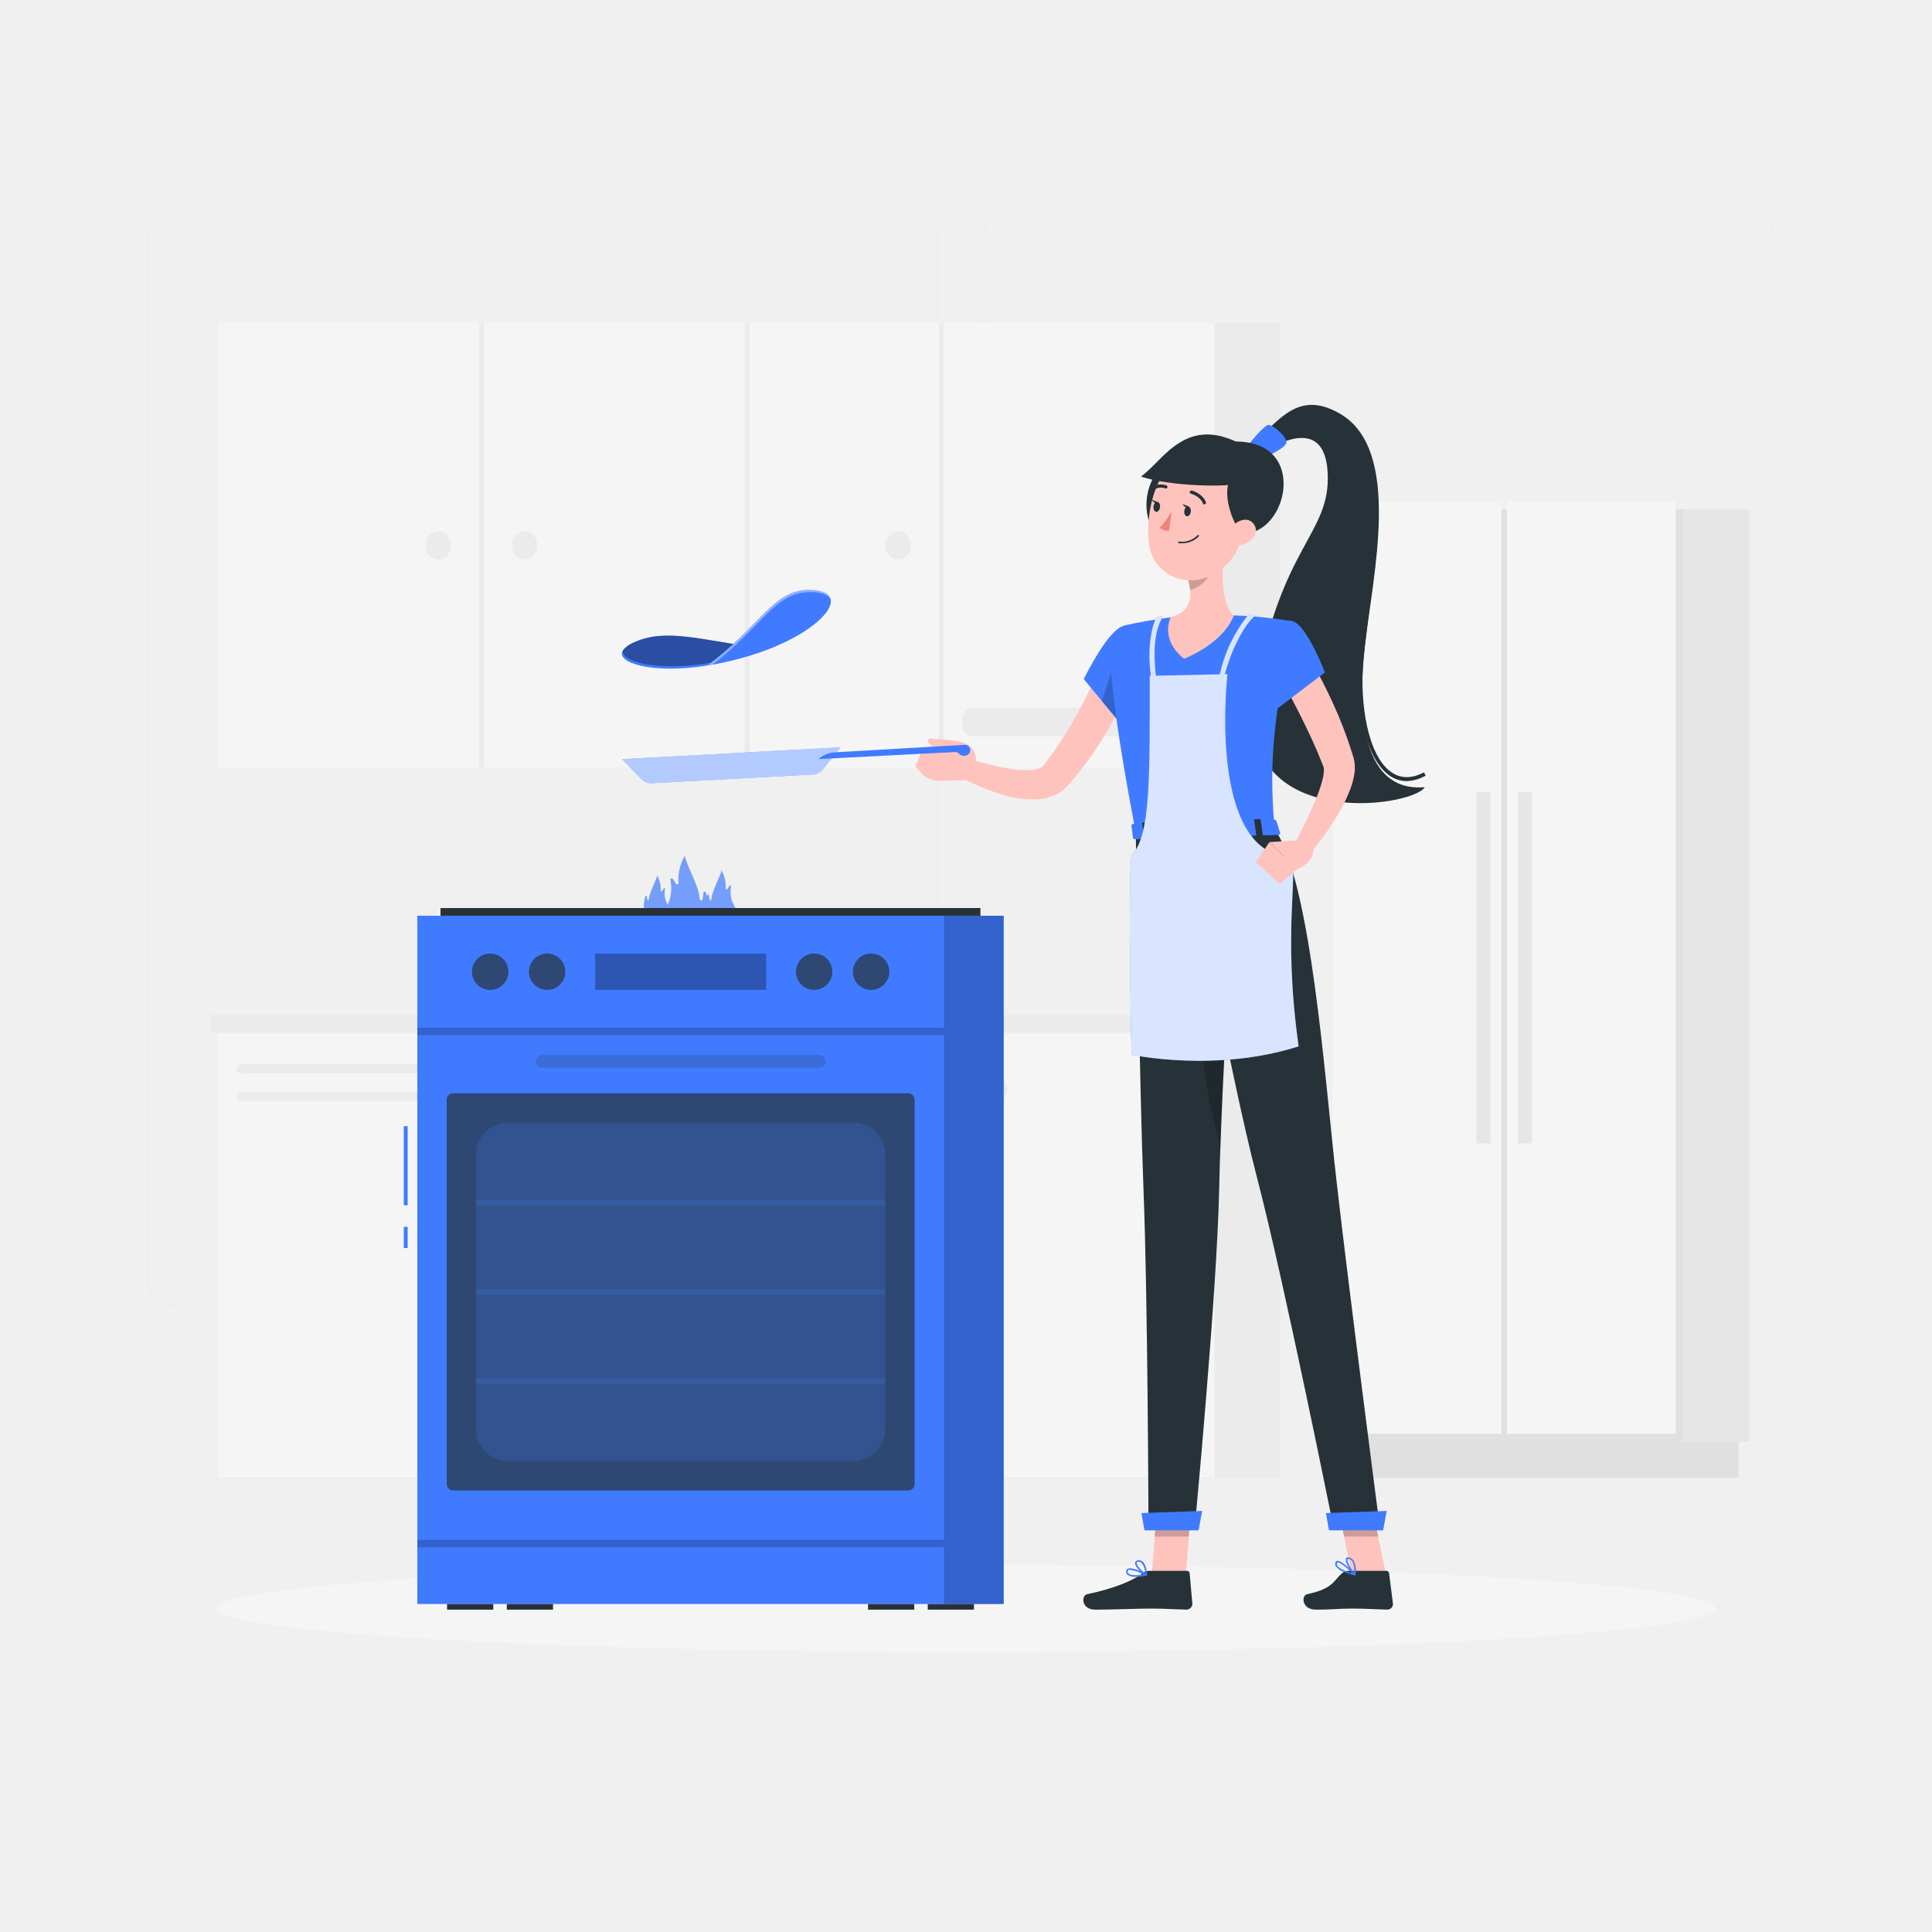
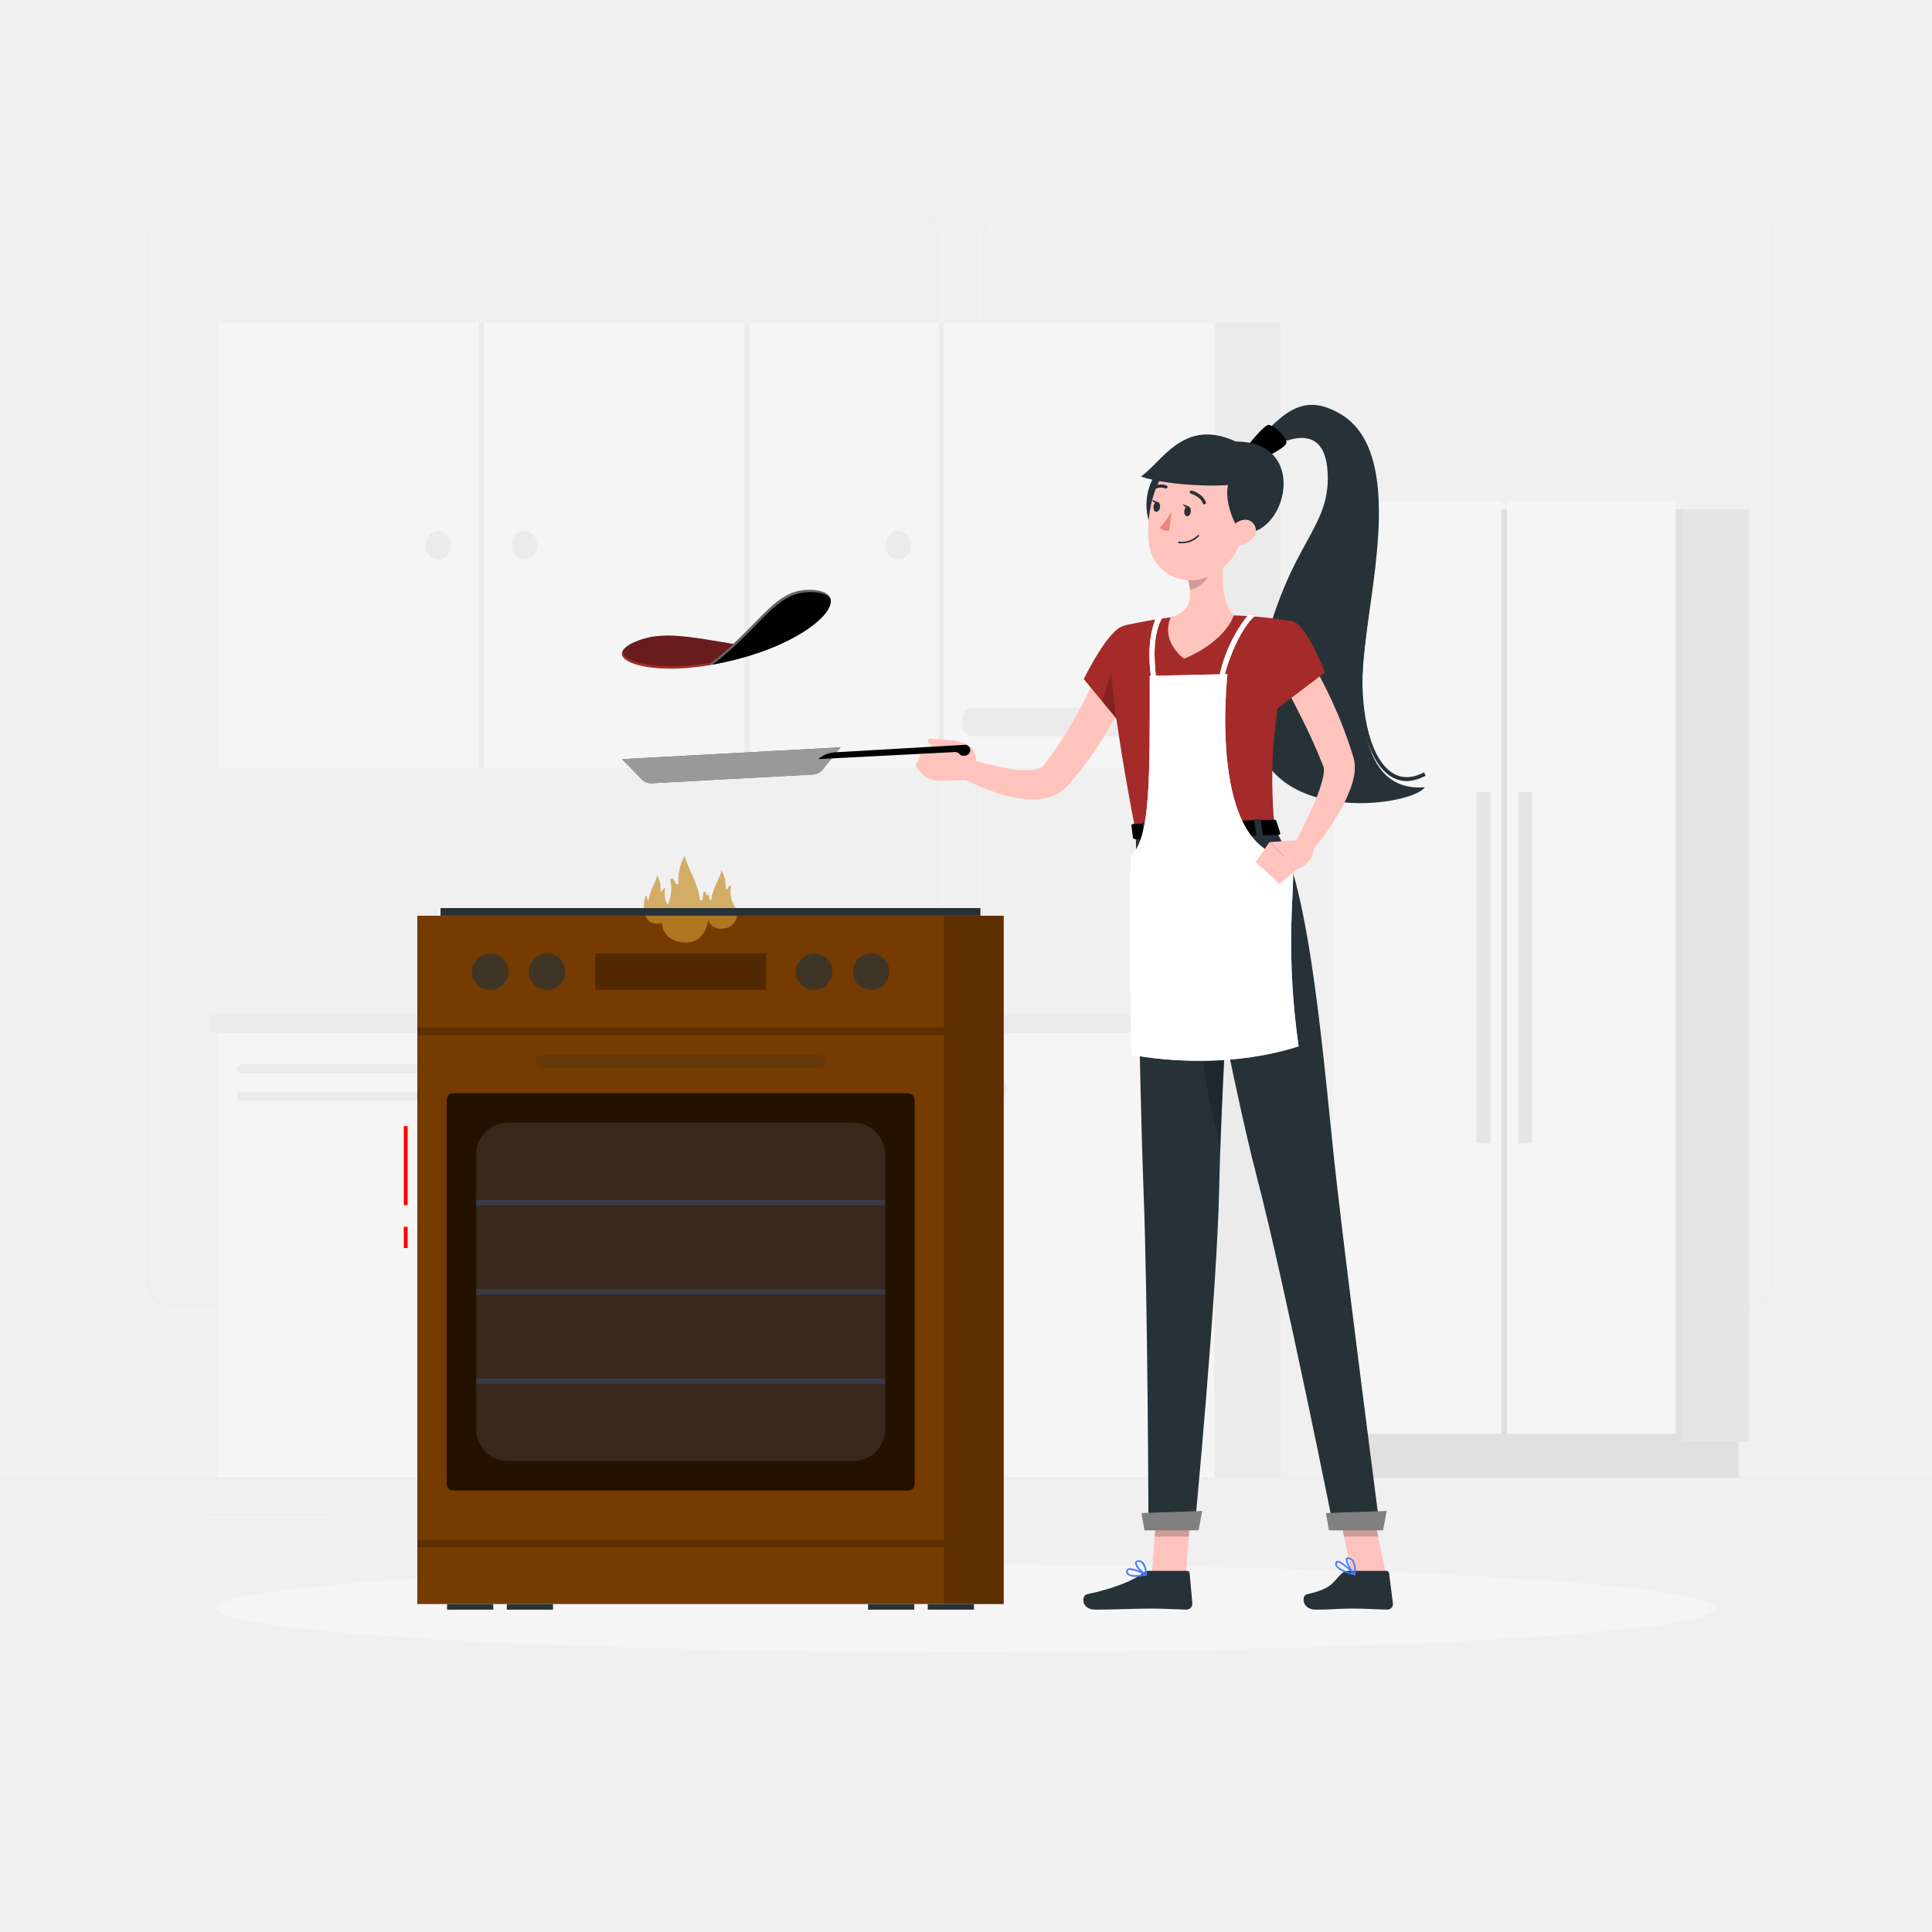
<svg xmlns="http://www.w3.org/2000/svg" viewBox="0 0 500 500">
  <g id="freepik--background-complete--inject-18">
    <rect y="382.4" width="500" height="0.25" style="fill:#ebebeb" />
    <rect x="52.46" y="391.92" width="33.12" height="0.25" style="fill:#ebebeb" />
    <rect x="171.14" y="389.21" width="46.75" height="0.25" style="fill:#ebebeb" />
    <rect x="112.8" y="399.65" width="19.19" height="0.25" style="fill:#ebebeb" />
    <rect x="312.33" y="395.31" width="30.21" height="0.25" style="fill:#ebebeb" />
    <rect x="351.44" y="395.31" width="19.32" height="0.25" style="fill:#ebebeb" />
    <rect x="391.35" y="399.53" width="58.56" height="0.25" style="fill:#ebebeb" />
    <path d="M237,337.8H43.91a5.71,5.71,0,0,1-5.7-5.71V60.66A5.71,5.71,0,0,1,43.91,55H237a5.71,5.71,0,0,1,5.71,5.71V332.09A5.71,5.71,0,0,1,237,337.8ZM43.91,55.2a5.46,5.46,0,0,0-5.45,5.46V332.09a5.46,5.46,0,0,0,5.45,5.46H237a5.47,5.47,0,0,0,5.46-5.46V60.66A5.47,5.47,0,0,0,237,55.2Z" style="fill:#ebebeb" />
    <path d="M453.31,337.8H260.21a5.72,5.72,0,0,1-5.71-5.71V60.66A5.72,5.72,0,0,1,260.21,55h193.1A5.71,5.71,0,0,1,459,60.66V332.09A5.71,5.71,0,0,1,453.31,337.8ZM260.21,55.2a5.47,5.47,0,0,0-5.46,5.46V332.09a5.47,5.47,0,0,0,5.46,5.46h193.1a5.47,5.47,0,0,0,5.46-5.46V60.66a5.47,5.47,0,0,0-5.46-5.46Z" style="fill:#ebebeb" />
    <rect x="56.45" y="83.58" width="257.87" height="115.11" style="fill:#f5f5f5" />
    <rect x="314.32" y="83.58" width="17.13" height="115.11" transform="translate(645.76 282.28) rotate(180)" style="fill:#ebebeb" />
    <rect x="243.02" y="83.58" width="1.23" height="115.11" transform="translate(487.27 282.28) rotate(180)" style="fill:#ebebeb" />
    <rect x="192.74" y="83.58" width="1.23" height="115.11" transform="translate(386.71 282.28) rotate(180)" style="fill:#ebebeb" />
    <rect x="123.98" y="83.58" width="1.23" height="115.11" transform="translate(249.19 282.28) rotate(180)" style="fill:#ebebeb" />
    <ellipse cx="113.42" cy="141.14" rx="3.28" ry="3.7" style="fill:#ebebeb" />
    <ellipse cx="135.77" cy="141.14" rx="3.28" ry="3.7" style="fill:#ebebeb" />
    <ellipse cx="232.46" cy="141.14" rx="3.28" ry="3.7" style="fill:#ebebeb" />
    <rect x="249.11" y="183.18" width="60.35" height="7.39" rx="2.72" style="fill:#ebebeb" />
    <rect x="56.45" y="267.28" width="257.87" height="115.11" transform="translate(370.77 649.68) rotate(180)" style="fill:#f5f5f5" />
    <rect x="314.32" y="267.28" width="17.13" height="115.11" transform="translate(645.76 649.68) rotate(180)" style="fill:#ebebeb" />
    <rect x="126.52" y="267.28" width="1.23" height="115.11" style="fill:#ebebeb" />
    <rect x="176.8" y="267.28" width="1.23" height="115.11" style="fill:#ebebeb" />
    <rect x="245.56" y="267.28" width="1.23" height="115.11" style="fill:#ebebeb" />
    <path d="M254.06,281.5a3.31,3.31,0,1,1,3.29,3.7A3.51,3.51,0,0,1,254.06,281.5Z" style="fill:#ebebeb" />
    <ellipse cx="235" cy="281.5" rx="3.28" ry="3.7" style="fill:#ebebeb" />
    <ellipse cx="167.83" cy="281.5" rx="3.28" ry="3.7" style="fill:#ebebeb" />
    <rect x="61.31" y="275.41" width="60.35" height="2.39" rx="1.13" transform="translate(182.98 553.22) rotate(180)" style="fill:#ebebeb" />
    <rect x="61.31" y="282.5" width="60.35" height="2.39" rx="1.13" transform="translate(182.98 567.39) rotate(180)" style="fill:#ebebeb" />
    <rect x="54.56" y="262.56" width="261.48" height="4.73" style="fill:#ebebeb" />
    <rect x="316.04" y="262.56" width="17.18" height="4.73" transform="translate(649.26 529.84) rotate(180)" style="fill:#e0e0e0" />
    <rect x="348.33" y="131.81" width="87.33" height="241.26" style="fill:#e0e0e0" />
    <rect x="344.92" y="129.81" width="43.67" height="241.26" style="fill:#f5f5f5" />
    <rect x="390" y="129.81" width="43.67" height="241.26" style="fill:#f5f5f5" />
    <rect x="392.84" y="205" width="3.66" height="90.88" style="fill:#e6e6e6" />
    <rect x="382.09" y="205" width="3.66" height="90.88" style="fill:#e6e6e6" />
    <rect x="435.67" y="131.81" width="17" height="241.26" transform="translate(888.33 504.87) rotate(180)" style="fill:#e6e6e6" />
    <rect x="352.08" y="373.07" width="97.82" height="9.33" style="fill:#e0e0e0" />
  </g>
  <g id="freepik--Shadow--inject-18">
    <ellipse id="freepik--path--inject-18" cx="250" cy="416.24" rx="193.89" ry="11.32" style="fill:#f5f5f5" />
  </g>
  <g id="freepik--Oven--inject-18">
-     <rect x="104.5" y="291.44" width="1" height="20.47" style="fill:#407BFF" />
-     <rect x="104.5" y="317.5" width="1" height="5.5" style="fill:#407BFF" />
-     <rect x="108" y="236.99" width="151.76" height="178.13" style="fill:#407BFF" />
-     <path d="M190,234.38a6.92,6.92,0,0,1-.79-4.95.24.24,0,0,0-.43-.18,9,9,0,0,0-.54.83.24.24,0,0,1-.44-.13,8,8,0,0,0-1.11-4.74c-.18,1.6-2.36,4.93-2.59,7.57a.24.24,0,0,1-.48,0,9.12,9.12,0,0,1-.13-1.05.24.24,0,0,0-.47-.05,2.17,2.17,0,0,1-.07.24q-.1-.45-.24-.87a.35.35,0,0,0-.69.08,11.92,11.92,0,0,1-.21,1.56.35.35,0,0,1-.7,0c-.34-3.78-3.36-8.51-3.82-11a.11.11,0,0,0-.2,0,12.15,12.15,0,0,0-1.49,6.81.36.36,0,0,1-.67.2,11.15,11.15,0,0,0-.79-1.25.36.36,0,0,0-.64.28,10.67,10.67,0,0,1-.71,6.5.36.36,0,0,1,0-.09,5.73,5.73,0,0,1-.66-4.09.2.2,0,0,0-.35-.15,7.1,7.1,0,0,0-.44.69.2.2,0,0,1-.37-.1,6.54,6.54,0,0,0-.92-3.92c-.14,1.32-1.94,4.07-2.14,6.25a.2.2,0,0,1-.39,0,8.62,8.62,0,0,1-.11-.87.2.2,0,0,0-.39,0c-.91,2.88-.44,7.38,3.3,7.08a4.3,4.3,0,0,0,1-.2c.11,2.54,1.92,4.79,5.48,5.07,4,.32,5.87-2.33,6.46-5.63a3.61,3.61,0,0,0,3.78,2.07C190.53,240,191.5,236.82,190,234.38Z" style="fill:#407BFF;opacity:0.7" />
+     <rect x="104.5" y="291.44" width="1" height="20.47" style="fill:red" />
+     <rect x="104.5" y="317.5" width="1" height="5.5" style="fill:red" />
+     <rect x="108" y="236.99" width="151.76" height="178.13" style="fill:#753b00" />
+     <path d="M190,234.38a6.92,6.92,0,0,1-.79-4.95.24.24,0,0,0-.43-.18,9,9,0,0,0-.54.83.24.24,0,0,1-.44-.13,8,8,0,0,0-1.11-4.74c-.18,1.6-2.36,4.93-2.59,7.57a.24.24,0,0,1-.48,0,9.12,9.12,0,0,1-.13-1.05.24.24,0,0,0-.47-.05,2.17,2.17,0,0,1-.07.24q-.1-.45-.24-.87a.35.35,0,0,0-.69.08,11.92,11.92,0,0,1-.21,1.56.35.35,0,0,1-.7,0c-.34-3.78-3.36-8.51-3.82-11a.11.11,0,0,0-.2,0,12.15,12.15,0,0,0-1.49,6.81.36.36,0,0,1-.67.2,11.15,11.15,0,0,0-.79-1.25.36.36,0,0,0-.64.28,10.67,10.67,0,0,1-.71,6.5.36.36,0,0,1,0-.09,5.73,5.73,0,0,1-.66-4.09.2.2,0,0,0-.35-.15,7.1,7.1,0,0,0-.44.69.2.2,0,0,1-.37-.1,6.54,6.54,0,0,0-.92-3.92c-.14,1.32-1.94,4.07-2.14,6.25a.2.2,0,0,1-.39,0,8.62,8.62,0,0,1-.11-.87.2.2,0,0,0-.39,0c-.91,2.88-.44,7.38,3.3,7.08a4.3,4.3,0,0,0,1-.2c.11,2.54,1.92,4.79,5.48,5.07,4,.32,5.87-2.33,6.46-5.63a3.61,3.61,0,0,0,3.78,2.07C190.53,240,191.5,236.82,190,234.38Z" style="fill:#c6902c;opacity:0.7" />
    <rect x="114.01" y="235" width="139.73" height="1.99" style="fill:#263238" />
    <rect x="244.31" y="236.99" width="15.46" height="178.13" style="opacity:0.2" />
    <rect x="108" y="265.96" width="136.31" height="1.93" transform="translate(352.31 533.86) rotate(180)" style="opacity:0.2" />
    <rect x="154.01" y="246.77" width="44.28" height="9.41" transform="translate(352.31 502.95) rotate(180)" style="opacity:0.3" />
    <rect x="108" y="398.49" width="136.31" height="1.93" transform="translate(352.31 798.92) rotate(180)" style="opacity:0.2" />
-     <rect x="115.61" y="282.93" width="121.09" height="102.81" rx="1.66" transform="translate(352.31 668.67) rotate(180)" style="fill:#263238;opacity:0.7" />
+     <rect x="115.61" y="282.93" width="121.09" height="102.81" rx="1.66" transform="translate(352.31 668.67) rotate(180)" style="fill:#000;opacity:0.7" />
    <rect x="138.67" y="273.01" width="74.96" height="3.34" rx="1.64" transform="translate(352.31 549.36) rotate(180)" style="fill:#263238;opacity:0.2" />
-     <rect x="132.36" y="281.4" width="87.6" height="105.88" rx="8.24" transform="translate(510.49 158.18) rotate(90)" style="fill:#407BFF;opacity:0.2" />
+     <rect x="132.36" y="281.4" width="87.6" height="105.88" rx="8.24" transform="translate(510.49 158.18) rotate(90)" style="fill:gray;opacity:0.2" />
    <rect x="175.47" y="281.4" width="1.38" height="105.88" transform="translate(510.49 158.18) rotate(90)" style="fill:#407BFF;opacity:0.2" />
    <rect x="175.47" y="304.5" width="1.38" height="105.88" transform="translate(533.59 181.29) rotate(90)" style="fill:#407BFF;opacity:0.2" />
    <rect x="175.47" y="258.29" width="1.38" height="105.88" transform="translate(487.38 135.08) rotate(90)" style="fill:#407BFF;opacity:0.2" />
    <rect x="115.7" y="415.12" width="11.96" height="1.46" style="fill:#263238" />
    <rect x="224.65" y="415.12" width="11.96" height="1.46" style="fill:#263238" />
    <rect x="240.1" y="415.12" width="11.96" height="1.46" style="fill:#263238" />
    <rect x="131.16" y="415.12" width="11.96" height="1.46" style="fill:#263238" />
    <path d="M146.31,251.48a4.71,4.71,0,1,1-4.7-4.71A4.7,4.7,0,0,1,146.31,251.48Z" style="fill:#263238;opacity:0.7" />
    <path d="M131.57,251.48a4.71,4.71,0,1,1-4.71-4.71A4.7,4.7,0,0,1,131.57,251.48Z" style="fill:#263238;opacity:0.7" />
    <path d="M230.15,251.48a4.71,4.71,0,1,1-4.7-4.71A4.69,4.69,0,0,1,230.15,251.48Z" style="fill:#263238;opacity:0.7" />
    <path d="M215.41,251.48a4.71,4.71,0,1,1-4.71-4.71A4.7,4.7,0,0,1,215.41,251.48Z" style="fill:#263238;opacity:0.7" />
  </g>
  <g id="freepik--Character--inject-18">
    <path d="M353.25,166.93c2.09-18.27,9.68-50.51-6.47-59.87-11.77-6.82-16.57,3.21-24.85,9.89l2.75,1.68s18.18-14.24,18.93,4c.64,15.76-12.08,18.37-18.61,55.56s40.21,31,43.74,25.54C352.71,205.07,351.17,185.21,353.25,166.93Z" style="fill:#263238" />
-     <path d="M322.15,116.42c1.26-1.9,5.07-6.43,6.16-6.46s5.11,3.26,4.56,4.79-7.36,4.55-7.36,4.55Z" style="fill:#407BFF" />
+     <path d="M322.15,116.42c1.26-1.9,5.07-6.43,6.16-6.46s5.11,3.26,4.56,4.79-7.36,4.55-7.36,4.55Z" style="fill:#000" />
    <path d="M364.11,202.15a7.79,7.79,0,0,1-4.47-1.41c-6.46-4.4-8.77-18.4-7.71-30,.22-2.37.54-5,.89-7.78,2-15.87,4.65-37.61-9-45l.44-.83c14.2,7.68,11.46,29.79,9.46,45.93-.34,2.77-.67,5.39-.88,7.75-1,11.27,1.14,24.88,7.3,29.08,2.4,1.63,5.22,1.65,8.4,0l.42.84A10.82,10.82,0,0,1,364.11,202.15Z" style="fill:#263238" />
    <path d="M338.48,169.63a121.5,121.5,0,0,1,6.44,12.25,107.52,107.52,0,0,1,5,13l.26.84.07.22.11.4c.07.27.11.52.16.77a11,11,0,0,1,.06,2.66,18.61,18.61,0,0,1-1,4.12,40.52,40.52,0,0,1-3.15,6.62,75.49,75.49,0,0,1-8.15,11.26l-3.65-2.58c2-3.85,4-7.83,5.66-11.74a40.13,40.13,0,0,0,2-5.76,10.57,10.57,0,0,0,.34-2.45,2.41,2.41,0,0,0-.08-.69s0,0,0,0h0l-.06-.17-.3-.75c-1.56-4-3.38-7.91-5.32-11.8s-4-7.8-6.09-11.48Z" style="fill:#ffc3bd" />
    <path d="M293.75,174.31c-.52,1.39-1,2.57-1.55,3.81s-1.1,2.44-1.67,3.64c-1.15,2.4-2.45,4.74-3.77,7.05A86.2,86.2,0,0,1,277.48,202l-.67.77-.33.38-.17.19-.28.3a9.75,9.75,0,0,1-2.57,1.92,13,13,0,0,1-5.27,1.33,27.16,27.16,0,0,1-8.75-1.22A61.64,61.64,0,0,1,244.79,199l2-4A84.81,84.81,0,0,0,261,198.92a22.3,22.3,0,0,0,6.52.3,5.38,5.38,0,0,0,2.1-.7,1.87,1.87,0,0,0,.45-.43l1-1.33A102.14,102.14,0,0,0,279,184.41c1.18-2.16,2.27-4.38,3.35-6.6.53-1.11,1.05-2.23,1.55-3.35s1-2.29,1.41-3.3Z" style="fill:#ffc3bd" />
-     <path d="M290.88,162.22c-3.75-.13-10.4,13.53-10.4,13.53l9.78,11.86s11.4-14.31,9.84-18.93C298.47,163.86,296.36,162.41,290.88,162.22Z" style="fill:#407BFF" />
+     <path d="M290.88,162.22c-3.75-.13-10.4,13.53-10.4,13.53l9.78,11.86s11.4-14.31,9.84-18.93C298.47,163.86,296.36,162.41,290.88,162.22Z" style="fill:brown" />
    <polygon points="290.26 165.52 285.18 181.45 289.76 186.99 290.26 165.52" style="opacity:0.2" />
    <path d="M247.5,194l-9.11.82-1.5,3.51,1.49,1.67a6.23,6.23,0,0,0,4.83,2.07l9.18-.26-.2-3a2,2,0,0,0-.48-1.18A19.54,19.54,0,0,0,247.5,194Z" style="fill:#ffc3bd" />
    <path d="M250.76,198.84c-3.11-.55-2.79-3.42-8.67-5.41-2.08-.7-2.76-2.53-.88-2.27,4.13.55,11.76-.45,11.36,6.22C252.33,201.42,250.76,198.84,250.76,198.84Z" style="fill:#ffc3bd" />
-     <path d="M210.51,200.44l-41.85,2.26a3.49,3.49,0,0,1-2.67-1.09l-5-5.14,56.55-3.07L213,199.06A3.49,3.49,0,0,1,210.51,200.44Z" style="fill:#407BFF" />
+     <path d="M210.51,200.44l-41.85,2.26a3.49,3.49,0,0,1-2.67-1.09l-5-5.14,56.55-3.07L213,199.06A3.49,3.49,0,0,1,210.51,200.44Z" style="fill:#000" />
    <path d="M210.51,200.44l-41.85,2.26a3.49,3.49,0,0,1-2.67-1.09l-5-5.14,56.55-3.07L213,199.06A3.49,3.49,0,0,1,210.51,200.44Z" style="fill:#fff;opacity:0.6" />
-     <path d="M211.79,196.45a7.16,7.16,0,0,1,4.26-1.75l33.58-1.94a1.33,1.33,0,0,1,1,.33h0a1.4,1.4,0,0,1-.65,2.43l-.38.07a1.41,1.41,0,0,1-1.29-.43l-.06-.08a1.4,1.4,0,0,0-1.11-.45l-35.34,1.82Z" style="fill:#407BFF" />
-     <path d="M197.86,167.9c-16.25-2.23-25.16-5.31-33.31-1.87C151.88,171.4,174.9,177.73,197.86,167.9Z" style="fill:#407BFF" />
+     <path d="M211.79,196.45a7.16,7.16,0,0,1,4.26-1.75l33.58-1.94a1.33,1.33,0,0,1,1,.33h0a1.4,1.4,0,0,1-.65,2.43l-.38.07a1.41,1.41,0,0,1-1.29-.43l-.06-.08a1.4,1.4,0,0,0-1.11-.45l-35.34,1.82Z" style="fill:#000" />
+     <path d="M197.86,167.9c-16.25-2.23-25.16-5.31-33.31-1.87C151.88,171.4,174.9,177.73,197.86,167.9Z" style="fill:brown" />
    <path d="M196.89,167.77c-18.32,7.41-36.28,4.7-35.7.61a7,7,0,0,1,3.37-2.34C172.53,162.66,181.26,165.56,196.89,167.77Z" style="opacity:0.2" />
    <path d="M196.89,167.77c-18.32,7.41-36.28,4.7-35.7.61a7,7,0,0,1,3.37-2.34C172.53,162.66,181.26,165.56,196.89,167.77Z" style="opacity:0.2" />
-     <path d="M183,172.23c13.69-9.95,17-19.71,26.55-19.57C223.35,152.88,209.8,168,183,172.23Z" style="fill:#407BFF" />
+     <path d="M183,172.23c13.69-9.95,17-19.71,26.55-19.57C223.35,152.88,209.8,168,183,172.23Z" style="fill:#000" />
    <path d="M209.59,152.66c-9.61-.15-12.86,9.62-26.55,19.57l1.33-.22c12.79-9.67,16.13-18.91,25.47-18.77,2.78,0,4.44.7,5.11,1.75C214.58,153.6,212.86,152.71,209.59,152.66Z" style="fill:#fff;opacity:0.4" />
    <polygon points="306.92 407.56 298.09 407.56 299.63 387.12 308.46 387.12 306.92 407.56" style="fill:#ffc3bd" />
    <path d="M297.29,406.54h9.91a.66.66,0,0,1,.68.6l.7,7.85a1.51,1.51,0,0,1-1.5,1.57c-3.46-.06-5.11-.26-9.48-.26-2.68,0-10.4.28-14.11.28s-3.7-3.67-2.14-4c7-1.49,12-3.54,14.43-5.5A2.45,2.45,0,0,1,297.29,406.54Z" style="fill:#263238" />
    <g style="opacity:0.2">
      <polygon points="299.63 387.12 298.84 397.66 307.67 397.66 308.47 387.12 299.63 387.12" />
    </g>
-     <path d="M287.34,166.6c-.2,5.58.77,18.62,6.64,49l35.84-1.07c-1-14.57-1.32-23.56,4.76-53.7a104.9,104.9,0,0,0-15.28-1.56,114.38,114.38,0,0,0-16.27.49c-4.15.5-8.62,1.36-11.56,2A5.18,5.18,0,0,0,287.34,166.6Z" style="fill:#407BFF" />
+     <path d="M287.34,166.6c-.2,5.58.77,18.62,6.64,49l35.84-1.07c-1-14.57-1.32-23.56,4.76-53.7a104.9,104.9,0,0,0-15.28-1.56,114.38,114.38,0,0,0-16.27.49c-4.15.5-8.62,1.36-11.56,2A5.18,5.18,0,0,0,287.34,166.6Z" style="fill:brown" />
    <path d="M317.15,141c-.87,5.26-1.61,14.89,2.15,18.27,0,0-1.84,6.57-12.86,11.22C300,165.35,303,159.73,303,159.73c5.8-1.57,5.52-5.9,4.38-9.94Z" style="fill:#ffc3bd" />
    <path d="M313.18,144.57l-5.77,5.22a15.41,15.41,0,0,1,.59,2.87c2.22-.39,5.21-2.93,5.38-5.27A8.05,8.05,0,0,0,313.18,144.57Z" style="opacity:0.2" />
    <path d="M312.57,122.44c1.15,2.12-2.84,17.23-6.21,24.34-2.12-3.43-5.46-5-7.48-8.49a14.59,14.59,0,0,1,.72-16.4C304.2,115.44,311,119.47,312.57,122.44Z" style="fill:#263238" />
    <path d="M323,131.11c-1.57,8.62-2.05,12.3-7,16.23-7.4,5.92-17.65,2.1-18.68-6.82-.93-8,1.8-20.77,10.71-23.21A12,12,0,0,1,323,131.11Z" style="fill:#ffc3bd" />
    <path d="M318.63,123.78c-2.51,3.23,0,11.11,2.64,14.18,11.6,1.17,17.85-23.69-1.46-23.69C319.81,114.27,312.71,118.69,318.63,123.78Z" style="fill:#263238" />
    <path d="M321.31,124.86c-2,1.36-18.6,1.09-26-1.53,3.2-2.46,5.41-5.52,8.68-7.9,3.45-2.5,8.13-4.55,15.39-1.37S324.09,123,321.31,124.86Z" style="fill:#263238" />
    <path d="M293.94,215.57s.95,65.58,2,92.39c1.11,27.88,1.29,87.66,1.29,87.66h11.93s5.81-60.79,6.37-88.3c.61-30,4.68-92.53,4.68-92.53Z" style="fill:#263238" />
-     <polygon points="310.19 396.05 296.19 396.05 295.4 391.58 311.12 391.03 310.19 396.05" style="fill:#407BFF" />
+     <polygon points="310.19 396.05 296.19 396.05 295.4 391.58 311.12 391.03 310.19 396.05" style="fill:gray" />
    <path d="M318.79,238.21c-1.36-1.61-3-.77-5,3.81-6.81,15.64-1.82,40.6,2.07,55C316.47,279.1,317.76,255.52,318.79,238.21Z" style="opacity:0.2" />
    <path d="M308.18,132.43c-.09.7-.53,1.23-1,1.18s-.77-.68-.69-1.38.53-1.24,1-1.18S308.26,131.72,308.18,132.43Z" style="fill:#263238" />
    <path d="M300.22,131.27c-.09.71-.53,1.24-1,1.18s-.77-.67-.69-1.38.53-1.24,1-1.18S300.3,130.56,300.22,131.27Z" style="fill:#263238" />
    <path d="M299.73,130l-1.64-.69S298.81,130.69,299.73,130Z" style="fill:#263238" />
    <path d="M303.19,132.37a19.23,19.23,0,0,1-3.06,4.21,3.05,3.05,0,0,0,2.46.77Z" style="fill:#ed847e" />
    <path d="M306.11,140.58a7.6,7.6,0,0,1-1.05,0,.22.22,0,0,1-.18-.24.22.22,0,0,1,.23-.18,5.62,5.62,0,0,0,4.83-1.64.21.21,0,1,1,.32.27A5.83,5.83,0,0,1,306.11,140.58Z" style="fill:#263238" />
    <path d="M324,139.52a6.36,6.36,0,0,1-4.56,1.76c-2.25-.08-2.69-2.25-1.51-4,1.07-1.59,3.53-3.47,5.51-2.53A2.87,2.87,0,0,1,324,139.52Z" style="fill:#ffc3bd" />
    <path d="M311.71,130.54a.41.41,0,0,1-.41-.28c-.66-1.81-3.06-2.49-3.09-2.49a.42.42,0,0,1-.29-.52.42.42,0,0,1,.51-.29c.12,0,2.85.8,3.65,3a.4.4,0,0,1-.25.53A.27.27,0,0,1,311.71,130.54Z" style="fill:#263238" />
    <path d="M298.35,126.85a.45.45,0,0,1-.37-.2.42.42,0,0,1,.13-.57,4.17,4.17,0,0,1,3.79-.45.42.42,0,0,1,.21.56.42.42,0,0,1-.55.21h0a3.28,3.28,0,0,0-3,.38A.52.52,0,0,1,298.35,126.85Z" style="fill:#263238" />
-     <path d="M334.58,160.8c3.63,1,8.31,13.22,8.31,13.22l-13.64,10.37s-5.39-10.17-4-14.86C326.66,164.65,330.45,159.67,334.58,160.8Z" style="fill:#407BFF" />
+     <path d="M334.58,160.8c3.63,1,8.31,13.22,8.31,13.22l-13.64,10.37s-5.39-10.17-4-14.86C326.66,164.65,330.45,159.67,334.58,160.8Z" style="fill:brown" />
    <path d="M293.89,408.08a3.16,3.16,0,0,1-2.11-.54,1.1,1.1,0,0,1-.33-1,.71.71,0,0,1,.39-.55c1.11-.6,4.53,1.2,4.92,1.41a.18.18,0,0,1,.1.21.24.24,0,0,1-.18.18A15.24,15.24,0,0,1,293.89,408.08Zm-1.48-1.82a.88.88,0,0,0-.39.07.27.27,0,0,0-.15.23.72.72,0,0,0,.2.67c.51.48,2,.56,3.93.24A10.82,10.82,0,0,0,292.41,406.26Z" style="fill:#407BFF" />
    <path d="M296.64,407.77a.11.11,0,0,1-.08,0c-1-.47-3-2.38-2.79-3.38.05-.23.24-.53.82-.59a1.48,1.48,0,0,1,1.14.36c1.06.93,1.13,3.31,1.13,3.41a.2.2,0,0,1-.1.18A.17.17,0,0,1,296.64,407.77Zm-1.91-3.58h-.12c-.39,0-.42.19-.43.24-.13.6,1.2,2.1,2.24,2.75a4.58,4.58,0,0,0-1-2.72A1,1,0,0,0,294.73,404.19Z" style="fill:#407BFF" />
    <polygon points="358.71 407.56 349.89 407.56 345.66 387.12 354.49 387.12 358.71 407.56" style="fill:#ffc3bd" />
    <path d="M348.88,406.54h9.92a.68.68,0,0,1,.69.6l1,7.85a1.44,1.44,0,0,1-1.44,1.57c-3.46-.06-5.12-.26-9.48-.26-2.69,0-5.3.28-9,.28s-3.84-3.67-2.29-4c6.94-1.49,6.76-3.54,9.13-5.5A2.33,2.33,0,0,1,348.88,406.54Z" style="fill:#263238" />
    <g style="opacity:0.2">
      <polygon points="345.67 387.12 347.84 397.66 356.67 397.66 354.5 387.12 345.67 387.12" />
    </g>
    <path d="M329.84,214.5c9.46,13.67,12.93,63.87,16,90.7,3.16,27.92,11.3,90.42,11.3,90.42H345.18S332.42,332,325.39,305.06c-7.77-29.74-18.5-90.56-18.5-90.56Z" style="fill:#263238" />
-     <polygon points="357.95 396.05 343.94 396.05 343.15 391.58 358.87 391.03 357.95 396.05" style="fill:#407BFF" />
+     <polygon points="357.95 396.05 343.94 396.05 343.15 391.58 358.87 391.03 357.95 396.05" style="fill:gray" />
    <path d="M347.75,406.79a4.37,4.37,0,0,1-2-1.42,1.17,1.17,0,0,1-.13-1.08.56.56,0,0,1,.49-.35c1.22-.07,4.26,3.07,4.6,3.43a.23.23,0,0,1,.06.24.17.17,0,0,1-.21.09A18.28,18.28,0,0,1,347.75,406.79Zm-1.1-2.33a.9.9,0,0,0-.41-.1.2.2,0,0,0-.19.15.73.73,0,0,0,.07.7c.41.67,1.83,1.37,3.85,1.92A15.51,15.51,0,0,0,346.65,404.46Z" style="fill:#407BFF" />
    <path d="M350.54,407.69a.24.24,0,0,1-.08-.06c-.92-.88-2.51-3.5-2.11-4.33.1-.2.34-.39.93-.19a2,2,0,0,1,1.06.82,5.86,5.86,0,0,1,.46,3.64.15.15,0,0,1-.13.13A.29.29,0,0,1,350.54,407.69Zm-1.2-4.14-.12-.05c-.39-.13-.45,0-.47,0-.25.5.78,2.46,1.68,3.51a5,5,0,0,0-.44-2.94A1.4,1.4,0,0,0,349.34,403.55Z" style="fill:#407BFF" />
    <path d="M307.69,131.11l-1.64-.69S306.77,131.85,307.69,131.11Z" style="fill:#263238" />
-     <path d="M330.3,212.38l1,3.18c.13.25-.16.51-.57.52l-36.89,1.1c-.32,0-.59-.14-.62-.34l-.42-3.2c0-.22.25-.42.6-.43l36.29-1.08A.66.66,0,0,1,330.3,212.38Z" style="fill:#407BFF" />
+     <path d="M330.3,212.38l1,3.18c.13.25-.16.51-.57.52l-36.89,1.1c-.32,0-.59-.14-.62-.34l-.42-3.2c0-.22.25-.42.6-.43l36.29-1.08A.66.66,0,0,1,330.3,212.38Z" style="fill:#000" />
    <path d="M325.54,216.59l1,0c.2,0,.34-.11.32-.23l-.58-4.16c0-.12-.18-.22-.38-.21l-1,0c-.19,0-.34.11-.32.23l.58,4.16C325.18,216.5,325.35,216.59,325.54,216.59Z" style="fill:#263238" />
    <path d="M296.59,217.45l1,0c.19,0,.33-.11.32-.23l-.58-4.16c0-.12-.19-.21-.39-.21l-1,0c-.19,0-.34.11-.32.23l.58,4.16C296.23,217.36,296.4,217.45,296.59,217.45Z" style="fill:#263238" />
    <path d="M311.07,217l1,0c.19,0,.34-.11.32-.23l-.58-4.16c0-.12-.19-.22-.38-.21l-1,0c-.2,0-.34.11-.33.23l.58,4.16C310.7,216.93,310.87,217,311.07,217Z" style="fill:#263238" />
-     <path d="M334,221.89c-21.7-1.18-16.33-47.41-16.33-47.41H317c.91-3.66,3.86-11.61,7.77-15.12a4.39,4.39,0,0,0-1.76-.19,37.42,37.42,0,0,0-7.32,15.34l-16.55.36c-.43-4.09-.94-10.73,1.82-15.31a4.19,4.19,0,0,0-1.73.24s-2.73,5.19-1.39,15.1h-.29c0,25.72.28,41.68-4.71,46.39-1,7.91,0,51.68,0,51.68s21.82,4.69,43.24-2.18C331.84,240.65,336.22,225.57,334,221.89Z" style="fill:#407BFF" />
+     <path d="M334,221.89c-21.7-1.18-16.33-47.41-16.33-47.41H317c.91-3.66,3.86-11.61,7.77-15.12a4.39,4.39,0,0,0-1.76-.19,37.42,37.42,0,0,0-7.32,15.34l-16.55.36c-.43-4.09-.94-10.73,1.82-15.31a4.19,4.19,0,0,0-1.73.24s-2.73,5.19-1.39,15.1h-.29c0,25.72.28,41.68-4.71,46.39-1,7.91,0,51.68,0,51.68s21.82,4.69,43.24-2.18C331.84,240.65,336.22,225.57,334,221.89Z" style="fill:#fff" />
    <path d="M334,221.89c-21.7-1.18-16.33-47.41-16.33-47.41H317c.91-3.66,3.86-11.61,7.77-15.12a4.39,4.39,0,0,0-1.76-.19,37.42,37.42,0,0,0-7.32,15.34l-16.55.36c-.43-4.09-.94-10.73,1.82-15.31a4.19,4.19,0,0,0-1.73.24s-2.73,5.19-1.39,15.1h-.29c0,25.72.28,41.68-4.71,46.39-1,7.91,0,51.68,0,51.68s21.82,4.69,43.24-2.18C331.84,240.65,336.22,225.57,334,221.89Z" style="fill:#fff;opacity:0.8" />
    <path d="M336.71,217.41l-8.18.52,7.16,7s4.41-1.49,4.2-5.3Z" style="fill:#ffc3bd" />
    <polygon points="324.98 223.14 331.16 228.73 335.69 224.96 328.53 217.93 324.98 223.14" style="fill:#ffc3bd" />
  </g>
</svg>
